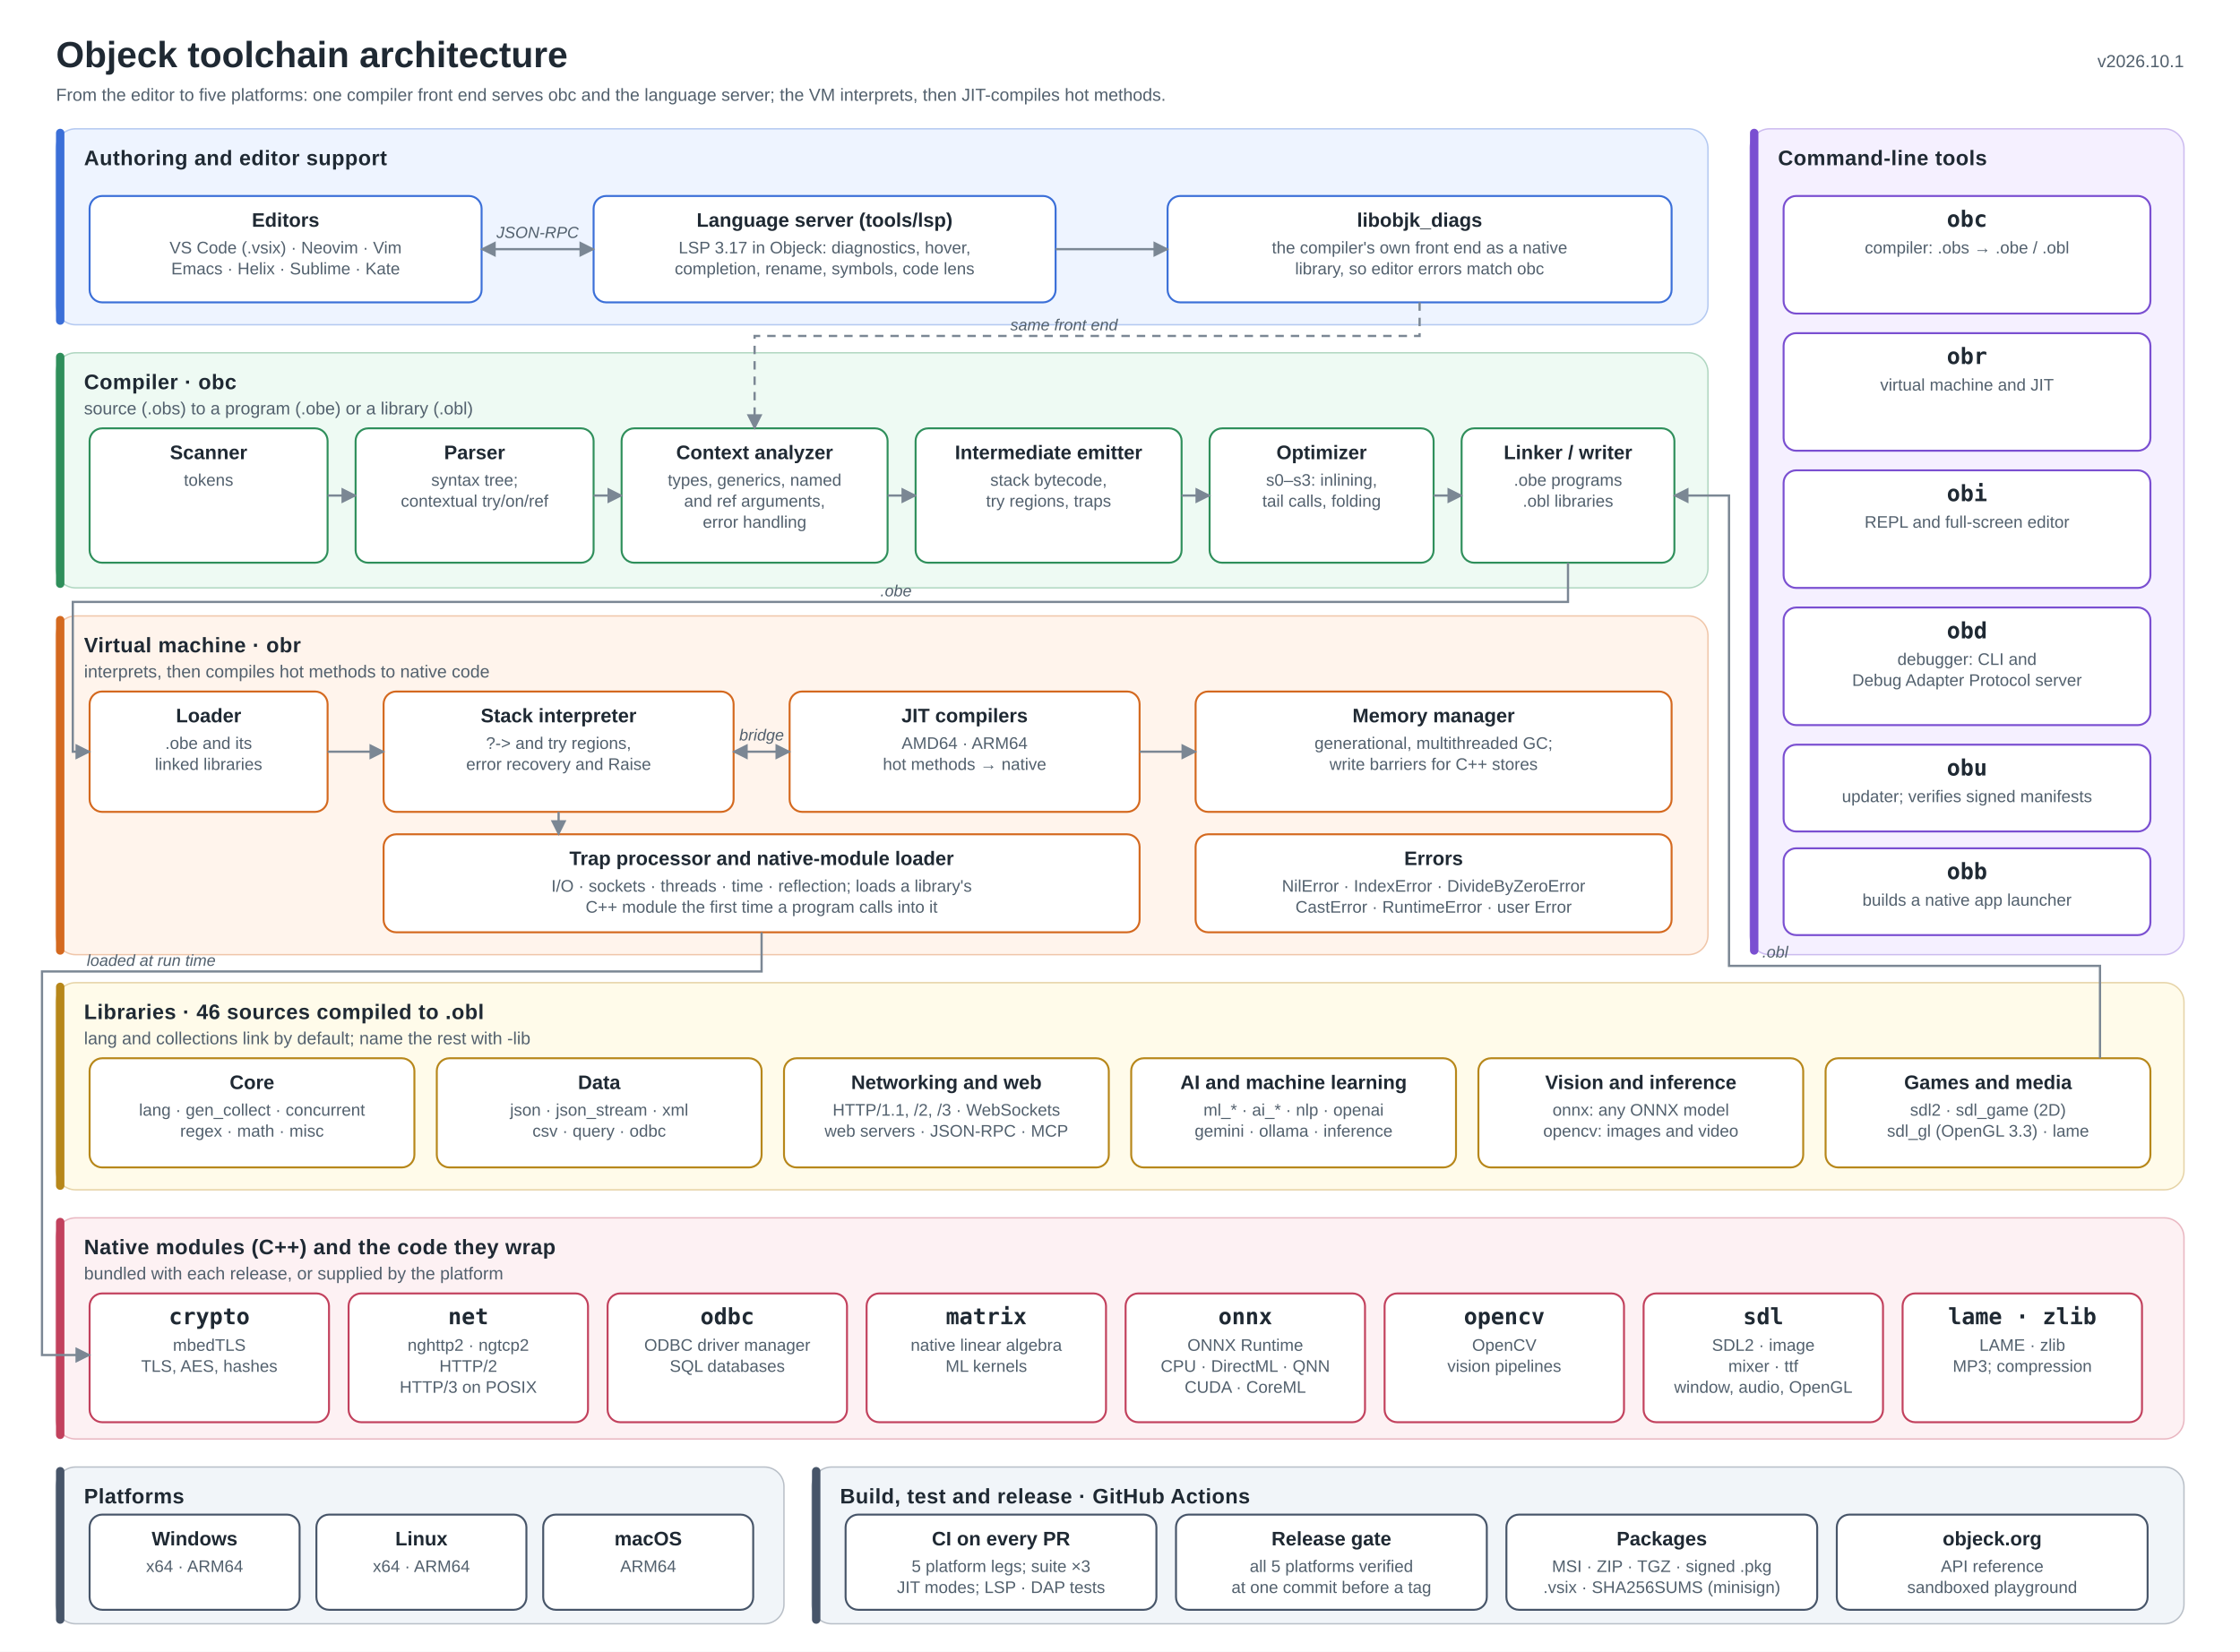
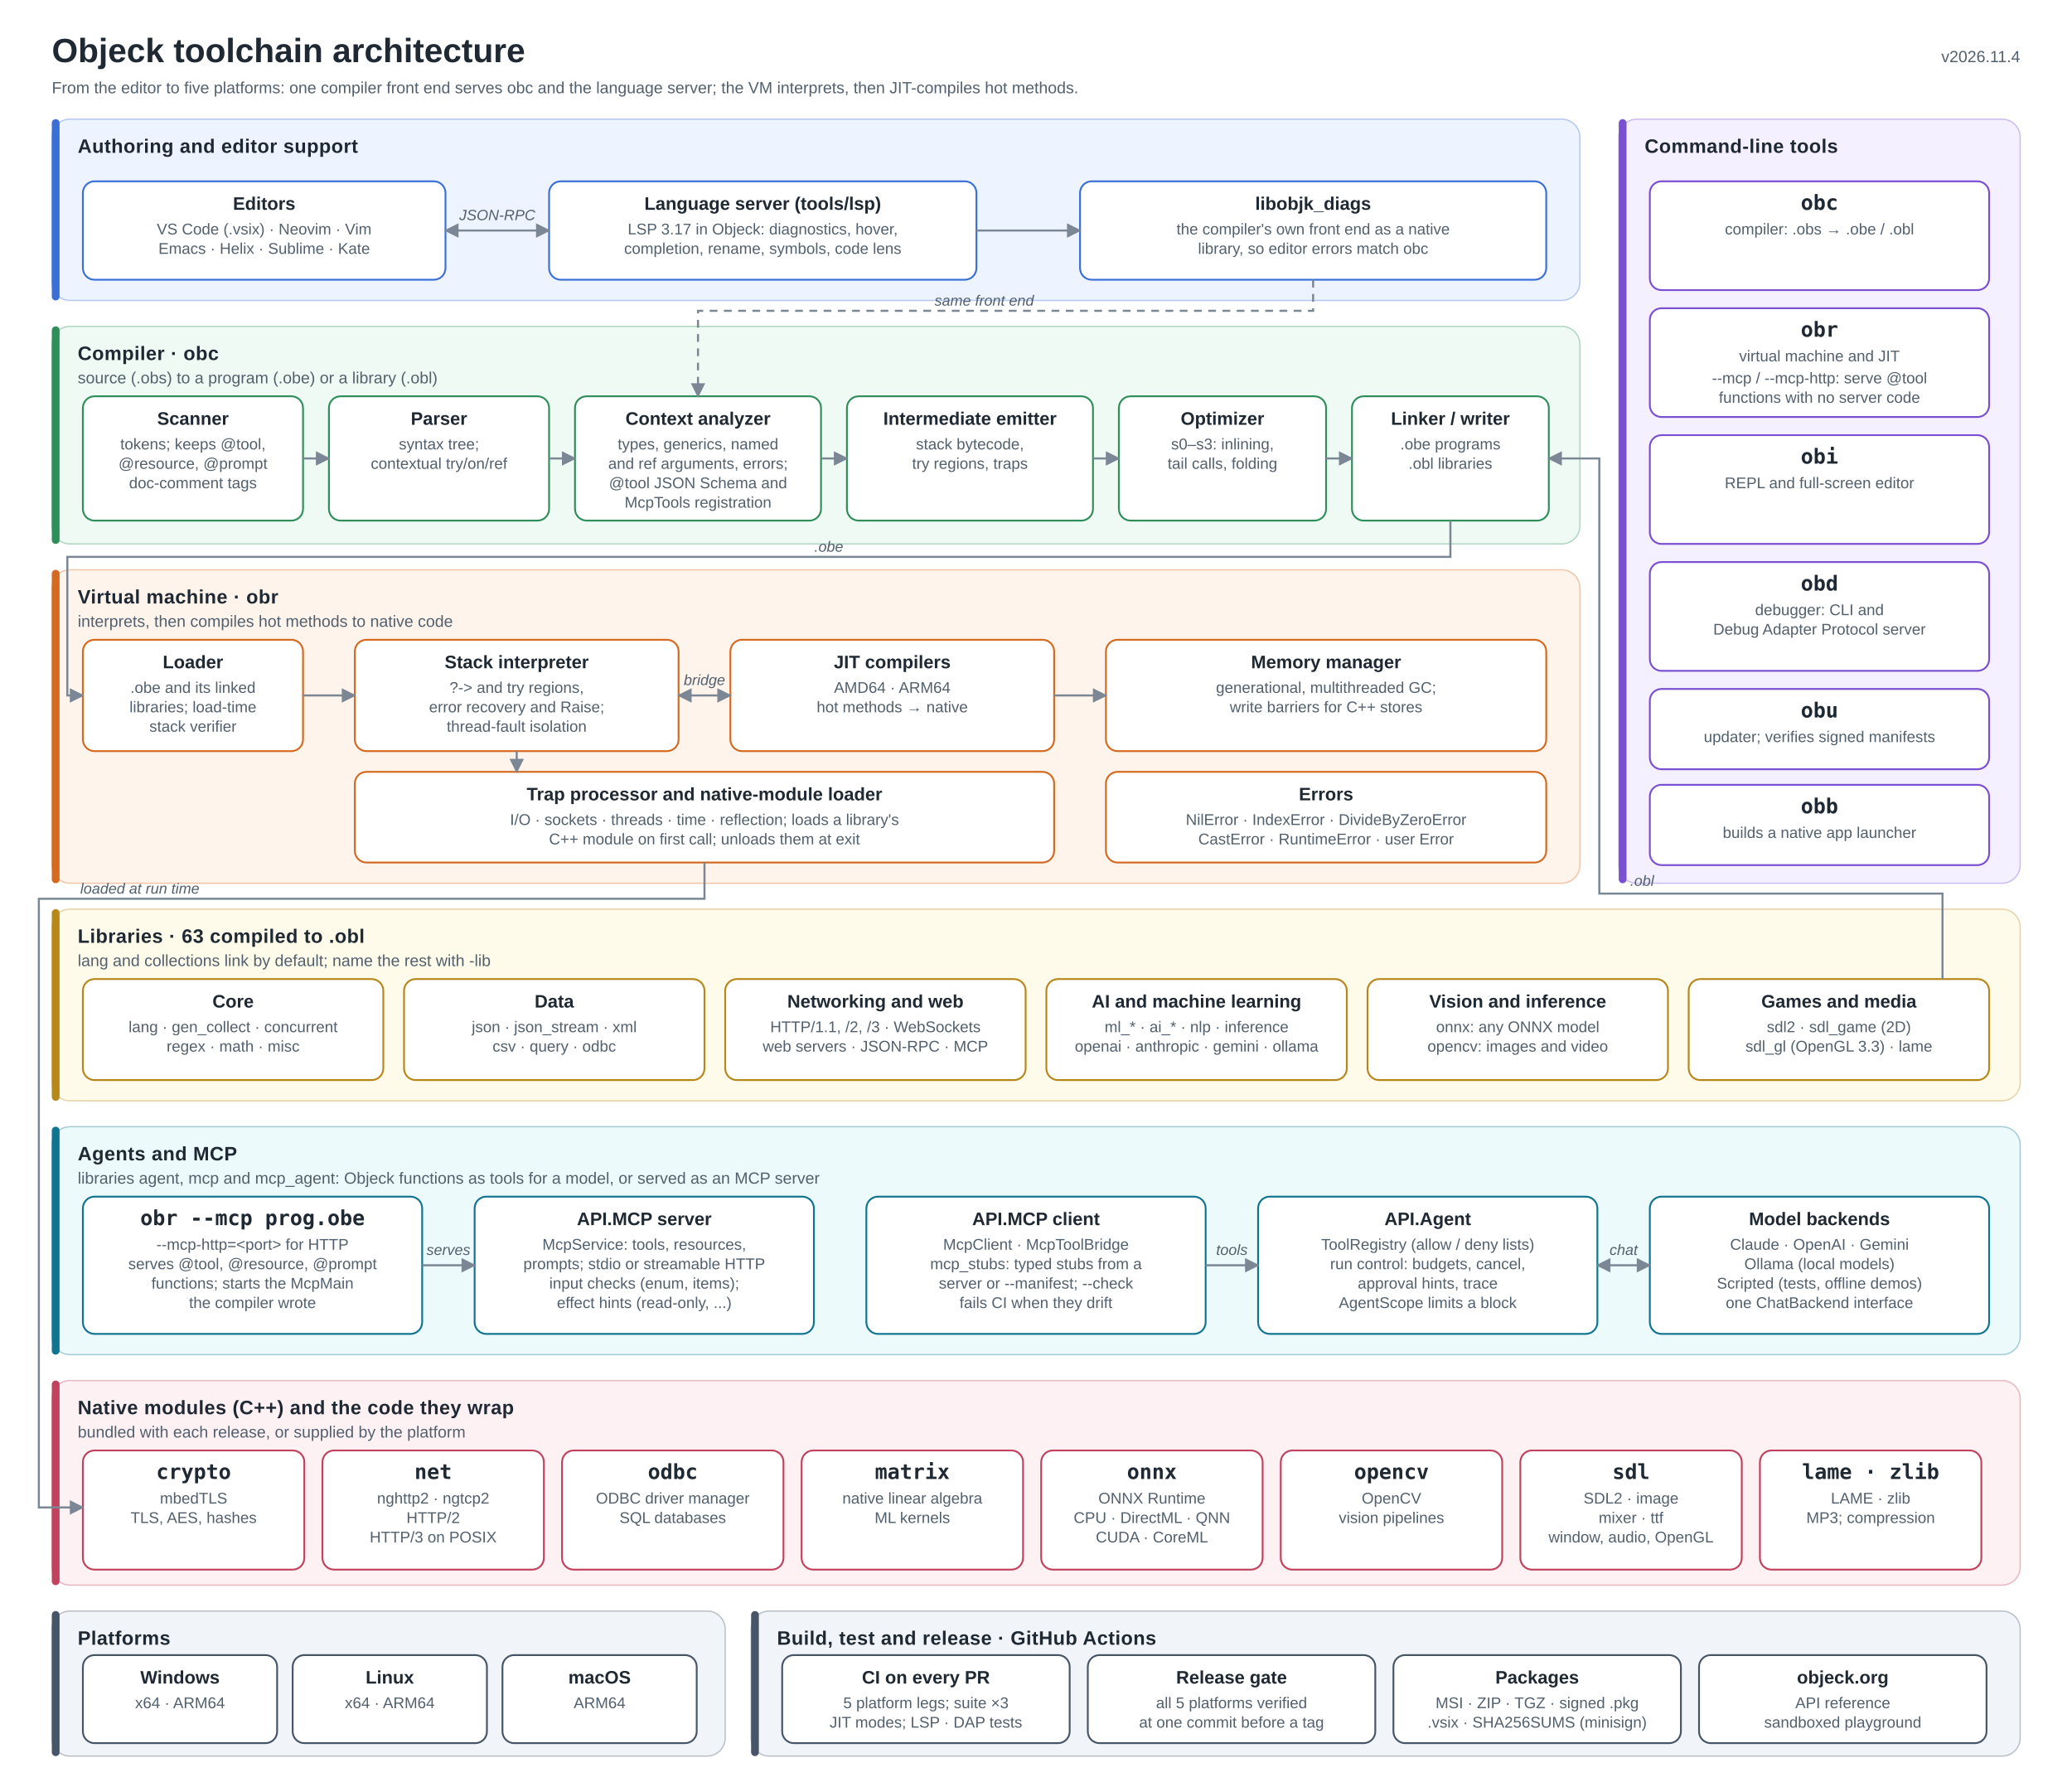
- <svg xmlns="http://www.w3.org/2000/svg" viewBox="0 0 1600 1180" width="1600" height="1180" role="img" aria-label="Objeck toolchain architecture">
+ <svg xmlns="http://www.w3.org/2000/svg" viewBox="0 0 1600 1376" width="1600" height="1376" role="img" aria-label="Objeck toolchain architecture">
  <defs>
    <marker id="a1" viewBox="0 0 10 10" refX="9" refY="5" markerWidth="7" markerHeight="7" orient="auto-start-reverse">
      <path d="M0,0 L10,5 L0,10 z" fill="#7b8794" />
    </marker>
    <marker id="a0" viewBox="0 0 10 10" refX="9" refY="5" markerWidth="7" markerHeight="7" orient="auto-start-reverse">
      <path d="M0,0 L10,5 L0,10 z" fill="#7b8794" />
    </marker>
    <style>
text { font-family: "Segoe UI", -apple-system, "Helvetica Neue", Arial, sans-serif; fill: #1f2933; }
.h1 { font-size: 26px; font-weight: 700; }
.band { font-size: 15px; font-weight: 700; letter-spacing: .02em; }
.sub { font-size: 12.5px; fill: #52606d; }
.title { font-size: 14px; font-weight: 650; }
.mono { font-family: Consolas, "SF Mono", Menlo, monospace; font-size: 16px; }
.body { font-size: 12px; fill: #52606d; }
.label { font-size: 11.5px; fill: #52606d; font-style: italic; }
</style>
  </defs>
-   <rect width="1600" height="1180" fill="#ffffff" />
+   <rect width="1600" height="1376" fill="#ffffff" />
  <text x="40" y="48" class="h1">Objeck toolchain architecture</text>
  <text x="40" y="72" class="sub">From the editor to five platforms: one compiler front end serves obc and the language server; the VM interprets, then JIT-compiles hot methods.</text>
-   <text x="1560" y="48" class="sub" text-anchor="end">v2026.10.1</text>
+   <text x="1560" y="48" class="sub" text-anchor="end">v2026.11.4</text>
  <rect x="40" y="92" width="1180" height="140" rx="14" fill="#eef4ff" stroke="#3b6fd8" stroke-opacity="0.35" />
  <rect x="40" y="92" width="6" height="140" rx="3" fill="#3b6fd8" />
  <text x="60" y="118" class="band" fill="#3b6fd8">Authoring and editor support</text>
  <rect x="64" y="140" width="280" height="76" rx="9" fill="#ffffff" stroke="#3b6fd8" stroke-width="1.4" />
  <text x="204.0" y="162" class="title" text-anchor="middle">Editors</text>
  <text x="204.0" y="181" class="body" text-anchor="middle">VS Code (.vsix) · Neovim · Vim</text>
  <text x="204.0" y="196" class="body" text-anchor="middle">Emacs · Helix · Sublime · Kate</text>
  <rect x="424" y="140" width="330" height="76" rx="9" fill="#ffffff" stroke="#3b6fd8" stroke-width="1.4" />
  <text x="589.0" y="162" class="title" text-anchor="middle">Language server  (tools/lsp)</text>
  <text x="589.0" y="181" class="body" text-anchor="middle">LSP 3.17 in Objeck: diagnostics, hover,</text>
  <text x="589.0" y="196" class="body" text-anchor="middle">completion, rename, symbols, code lens</text>
  <rect x="834" y="140" width="360" height="76" rx="9" fill="#ffffff" stroke="#3b6fd8" stroke-width="1.4" />
  <text x="1014.0" y="162" class="title" text-anchor="middle">libobjk_diags</text>
  <text x="1014.0" y="181" class="body" text-anchor="middle">the compiler's own front end as a native</text>
  <text x="1014.0" y="196" class="body" text-anchor="middle">library, so editor errors match obc</text>
  <line x1="344" y1="178" x2="424" y2="178" stroke="#7b8794" stroke-width="1.6" marker-start="url(#a0)" marker-end="url(#a1)" />
  <text x="384.0" y="170" class="label" text-anchor="middle">JSON-RPC</text>
  <line x1="754" y1="178" x2="834" y2="178" stroke="#7b8794" stroke-width="1.6" marker-end="url(#a1)" />
  <rect x="1250" y="92" width="310" height="590" rx="14" fill="#f5f0ff" stroke="#7a4fd1" stroke-opacity="0.35" />
  <rect x="1250" y="92" width="6" height="590" rx="3" fill="#7a4fd1" />
  <text x="1270" y="118" class="band" fill="#7a4fd1">Command-line tools</text>
  <rect x="1274" y="140" width="262" height="84" rx="9" fill="#ffffff" stroke="#7a4fd1" stroke-width="1.4" />
  <text x="1405.0" y="162" class="title mono" text-anchor="middle">obc</text>
  <text x="1405.0" y="181" class="body" text-anchor="middle">compiler: .obs → .obe / .obl</text>
  <rect x="1274" y="238" width="262" height="84" rx="9" fill="#ffffff" stroke="#7a4fd1" stroke-width="1.4" />
  <text x="1405.0" y="260" class="title mono" text-anchor="middle">obr</text>
  <text x="1405.0" y="279" class="body" text-anchor="middle">virtual machine and JIT</text>
+   <text x="1405.0" y="296" class="body" text-anchor="middle">--mcp / --mcp-http: serve @tool</text>
+   <text x="1405.0" y="311" class="body" text-anchor="middle">functions with no server code</text>
  <rect x="1274" y="336" width="262" height="84" rx="9" fill="#ffffff" stroke="#7a4fd1" stroke-width="1.4" />
  <text x="1405.0" y="358" class="title mono" text-anchor="middle">obi</text>
  <text x="1405.0" y="377" class="body" text-anchor="middle">REPL and full-screen editor</text>
  <rect x="1274" y="434" width="262" height="84" rx="9" fill="#ffffff" stroke="#7a4fd1" stroke-width="1.4" />
  <text x="1405.0" y="456" class="title mono" text-anchor="middle">obd</text>
  <text x="1405.0" y="475" class="body" text-anchor="middle">debugger: CLI and</text>
  <text x="1405.0" y="490" class="body" text-anchor="middle">Debug Adapter Protocol server</text>
  <rect x="1274" y="532" width="262" height="62" rx="9" fill="#ffffff" stroke="#7a4fd1" stroke-width="1.4" />
  <text x="1405.0" y="554" class="title mono" text-anchor="middle">obu</text>
  <text x="1405.0" y="573" class="body" text-anchor="middle">updater; verifies signed manifests</text>
  <rect x="1274" y="606" width="262" height="62" rx="9" fill="#ffffff" stroke="#7a4fd1" stroke-width="1.4" />
  <text x="1405.0" y="628" class="title mono" text-anchor="middle">obb</text>
  <text x="1405.0" y="647" class="body" text-anchor="middle">builds a native app launcher</text>
  <rect x="40" y="252" width="1180" height="168" rx="14" fill="#eefaf3" stroke="#2f8f5b" stroke-opacity="0.35" />
  <rect x="40" y="252" width="6" height="168" rx="3" fill="#2f8f5b" />
  <text x="60" y="278" class="band" fill="#2f8f5b">Compiler · obc</text>
  <text x="60" y="296" class="sub">source (.obs) to a program (.obe) or a library (.obl)</text>
  <rect x="64" y="306" width="170" height="96" rx="9" fill="#ffffff" stroke="#2f8f5b" stroke-width="1.4" />
  <text x="149.0" y="328" class="title" text-anchor="middle">Scanner</text>
-   <text x="149.0" y="347" class="body" text-anchor="middle">tokens</text>
+   <text x="149.0" y="347" class="body" text-anchor="middle">tokens; keeps @tool,</text>
+   <text x="149.0" y="362" class="body" text-anchor="middle">@resource, @prompt</text>
+   <text x="149.0" y="377" class="body" text-anchor="middle">doc-comment tags</text>
  <rect x="254" y="306" width="170" height="96" rx="9" fill="#ffffff" stroke="#2f8f5b" stroke-width="1.4" />
  <text x="339.0" y="328" class="title" text-anchor="middle">Parser</text>
  <text x="339.0" y="347" class="body" text-anchor="middle">syntax tree;</text>
  <text x="339.0" y="362" class="body" text-anchor="middle">contextual try/on/ref</text>
  <rect x="444" y="306" width="190" height="96" rx="9" fill="#ffffff" stroke="#2f8f5b" stroke-width="1.4" />
  <text x="539.0" y="328" class="title" text-anchor="middle">Context analyzer</text>
  <text x="539.0" y="347" class="body" text-anchor="middle">types, generics, named</text>
-   <text x="539.0" y="362" class="body" text-anchor="middle">and ref arguments,</text>
-   <text x="539.0" y="377" class="body" text-anchor="middle">error handling</text>
+   <text x="539.0" y="362" class="body" text-anchor="middle">and ref arguments, errors;</text>
+   <text x="539.0" y="377" class="body" text-anchor="middle">@tool JSON Schema and</text>
+   <text x="539.0" y="392" class="body" text-anchor="middle">McpTools registration</text>
  <rect x="654" y="306" width="190" height="96" rx="9" fill="#ffffff" stroke="#2f8f5b" stroke-width="1.4" />
  <text x="749.0" y="328" class="title" text-anchor="middle">Intermediate emitter</text>
  <text x="749.0" y="347" class="body" text-anchor="middle">stack bytecode,</text>
  <text x="749.0" y="362" class="body" text-anchor="middle">try regions, traps</text>
  <rect x="864" y="306" width="160" height="96" rx="9" fill="#ffffff" stroke="#2f8f5b" stroke-width="1.4" />
  <text x="944.0" y="328" class="title" text-anchor="middle">Optimizer</text>
  <text x="944.0" y="347" class="body" text-anchor="middle">s0–s3: inlining,</text>
  <text x="944.0" y="362" class="body" text-anchor="middle">tail calls, folding</text>
  <rect x="1044" y="306" width="152" height="96" rx="9" fill="#ffffff" stroke="#2f8f5b" stroke-width="1.4" />
  <text x="1120.0" y="328" class="title" text-anchor="middle">Linker / writer</text>
  <text x="1120.0" y="347" class="body" text-anchor="middle">.obe programs</text>
  <text x="1120.0" y="362" class="body" text-anchor="middle">.obl libraries</text>
  <line x1="234" y1="354" x2="254" y2="354" stroke="#7b8794" stroke-width="1.6" marker-end="url(#a1)" />
  <line x1="424" y1="354" x2="444" y2="354" stroke="#7b8794" stroke-width="1.6" marker-end="url(#a1)" />
  <line x1="634" y1="354" x2="654" y2="354" stroke="#7b8794" stroke-width="1.6" marker-end="url(#a1)" />
  <line x1="844" y1="354" x2="864" y2="354" stroke="#7b8794" stroke-width="1.6" marker-end="url(#a1)" />
  <line x1="1024" y1="354" x2="1044" y2="354" stroke="#7b8794" stroke-width="1.6" marker-end="url(#a1)" />
  <path d="M 1014 216 L 1014 240 L 539 240 L 539 306" fill="none" stroke="#7b8794" stroke-width="1.6" stroke-dasharray="6 5" marker-end="url(#a1)" />
  <text x="760" y="236" class="label" text-anchor="middle">same front end</text>
  <rect x="40" y="440" width="1180" height="242" rx="14" fill="#fff4ec" stroke="#d4691f" stroke-opacity="0.35" />
  <rect x="40" y="440" width="6" height="242" rx="3" fill="#d4691f" />
  <text x="60" y="466" class="band" fill="#d4691f">Virtual machine · obr</text>
  <text x="60" y="484" class="sub">interprets, then compiles hot methods to native code</text>
  <rect x="64" y="494" width="170" height="86" rx="9" fill="#ffffff" stroke="#d4691f" stroke-width="1.4" />
  <text x="149.0" y="516" class="title" text-anchor="middle">Loader</text>
-   <text x="149.0" y="535" class="body" text-anchor="middle">.obe and its</text>
-   <text x="149.0" y="550" class="body" text-anchor="middle">linked libraries</text>
+   <text x="149.0" y="535" class="body" text-anchor="middle">.obe and its linked</text>
+   <text x="149.0" y="550" class="body" text-anchor="middle">libraries; load-time</text>
+   <text x="149.0" y="565" class="body" text-anchor="middle">stack verifier</text>
  <rect x="274" y="494" width="250" height="86" rx="9" fill="#ffffff" stroke="#d4691f" stroke-width="1.4" />
  <text x="399.0" y="516" class="title" text-anchor="middle">Stack interpreter</text>
  <text x="399.0" y="535" class="body" text-anchor="middle">?-&gt; and try regions,</text>
-   <text x="399.0" y="550" class="body" text-anchor="middle">error recovery and Raise</text>
+   <text x="399.0" y="550" class="body" text-anchor="middle">error recovery and Raise;</text>
+   <text x="399.0" y="565" class="body" text-anchor="middle">thread-fault isolation</text>
  <rect x="564" y="494" width="250" height="86" rx="9" fill="#ffffff" stroke="#d4691f" stroke-width="1.4" />
  <text x="689.0" y="516" class="title" text-anchor="middle">JIT compilers</text>
  <text x="689.0" y="535" class="body" text-anchor="middle">AMD64 · ARM64</text>
  <text x="689.0" y="550" class="body" text-anchor="middle">hot methods → native</text>
  <rect x="854" y="494" width="340" height="86" rx="9" fill="#ffffff" stroke="#d4691f" stroke-width="1.4" />
  <text x="1024.0" y="516" class="title" text-anchor="middle">Memory manager</text>
  <text x="1024.0" y="535" class="body" text-anchor="middle">generational, multithreaded GC;</text>
  <text x="1024.0" y="550" class="body" text-anchor="middle">write barriers for C++ stores</text>
  <rect x="274" y="596" width="540" height="70" rx="9" fill="#ffffff" stroke="#d4691f" stroke-width="1.4" />
  <text x="544.0" y="618" class="title" text-anchor="middle">Trap processor and native-module loader</text>
  <text x="544.0" y="637" class="body" text-anchor="middle">I/O · sockets · threads · time · reflection; loads a library's</text>
-   <text x="544.0" y="652" class="body" text-anchor="middle">C++ module the first time a program calls into it</text>
+   <text x="544.0" y="652" class="body" text-anchor="middle">C++ module on first call; unloads them at exit</text>
  <rect x="854" y="596" width="340" height="70" rx="9" fill="#ffffff" stroke="#d4691f" stroke-width="1.4" />
  <text x="1024.0" y="618" class="title" text-anchor="middle">Errors</text>
  <text x="1024.0" y="637" class="body" text-anchor="middle">NilError · IndexError · DivideByZeroError</text>
  <text x="1024.0" y="652" class="body" text-anchor="middle">CastError · RuntimeError · user Error</text>
  <line x1="234" y1="537" x2="274" y2="537" stroke="#7b8794" stroke-width="1.6" marker-end="url(#a1)" />
  <line x1="524" y1="537" x2="564" y2="537" stroke="#7b8794" stroke-width="1.6" marker-start="url(#a0)" marker-end="url(#a1)" />
  <text x="544.0" y="529" class="label" text-anchor="middle">bridge</text>
  <line x1="814" y1="537" x2="854" y2="537" stroke="#7b8794" stroke-width="1.6" marker-end="url(#a1)" />
  <line x1="399" y1="580" x2="399" y2="596" stroke="#7b8794" stroke-width="1.6" marker-end="url(#a1)" />
  <path d="M 1120 402 L 1120 430 L 52 430 L 52 537 L 64 537" fill="none" stroke="#7b8794" stroke-width="1.6" marker-end="url(#a1)" />
  <text x="640" y="426" class="label" text-anchor="middle">.obe</text>
  <rect x="40" y="702" width="1520" height="148" rx="14" fill="#fffbea" stroke="#b7871a" stroke-opacity="0.35" />
  <rect x="40" y="702" width="6" height="148" rx="3" fill="#b7871a" />
-   <text x="60" y="728" class="band" fill="#b7871a">Libraries · 46 sources compiled to .obl</text>
+   <text x="60" y="728" class="band" fill="#b7871a">Libraries · 63 compiled to .obl</text>
  <text x="60" y="746" class="sub">lang and collections link by default; name the rest with -lib</text>
  <rect x="64" y="756" width="232" height="78" rx="9" fill="#ffffff" stroke="#b7871a" stroke-width="1.4" />
  <text x="180.0" y="778" class="title" text-anchor="middle">Core</text>
  <text x="180.0" y="797" class="body" text-anchor="middle">lang · gen_collect · concurrent</text>
  <text x="180.0" y="812" class="body" text-anchor="middle">regex · math · misc</text>
  <rect x="312" y="756" width="232" height="78" rx="9" fill="#ffffff" stroke="#b7871a" stroke-width="1.4" />
  <text x="428.0" y="778" class="title" text-anchor="middle">Data</text>
  <text x="428.0" y="797" class="body" text-anchor="middle">json · json_stream · xml</text>
  <text x="428.0" y="812" class="body" text-anchor="middle">csv · query · odbc</text>
  <rect x="560" y="756" width="232" height="78" rx="9" fill="#ffffff" stroke="#b7871a" stroke-width="1.4" />
  <text x="676.0" y="778" class="title" text-anchor="middle">Networking and web</text>
  <text x="676.0" y="797" class="body" text-anchor="middle">HTTP/1.1, /2, /3 · WebSockets</text>
  <text x="676.0" y="812" class="body" text-anchor="middle">web servers · JSON-RPC · MCP</text>
  <rect x="808" y="756" width="232" height="78" rx="9" fill="#ffffff" stroke="#b7871a" stroke-width="1.4" />
  <text x="924.0" y="778" class="title" text-anchor="middle">AI and machine learning</text>
-   <text x="924.0" y="797" class="body" text-anchor="middle">ml_* · ai_* · nlp · openai</text>
-   <text x="924.0" y="812" class="body" text-anchor="middle">gemini · ollama · inference</text>
+   <text x="924.0" y="797" class="body" text-anchor="middle">ml_* · ai_* · nlp · inference</text>
+   <text x="924.0" y="812" class="body" text-anchor="middle">openai · anthropic · gemini · ollama</text>
  <rect x="1056" y="756" width="232" height="78" rx="9" fill="#ffffff" stroke="#b7871a" stroke-width="1.4" />
  <text x="1172.0" y="778" class="title" text-anchor="middle">Vision and inference</text>
  <text x="1172.0" y="797" class="body" text-anchor="middle">onnx: any ONNX model</text>
  <text x="1172.0" y="812" class="body" text-anchor="middle">opencv: images and video</text>
  <rect x="1304" y="756" width="232" height="78" rx="9" fill="#ffffff" stroke="#b7871a" stroke-width="1.4" />
  <text x="1420.0" y="778" class="title" text-anchor="middle">Games and media</text>
  <text x="1420.0" y="797" class="body" text-anchor="middle">sdl2 · sdl_game (2D)</text>
  <text x="1420.0" y="812" class="body" text-anchor="middle">sdl_gl (OpenGL 3.3) · lame</text>
  <path d="M 1500 756 L 1500 690 L 1235 690 L 1235 354 L 1196 354" fill="none" stroke="#7b8794" stroke-width="1.6" marker-end="url(#a1)" />
  <text x="1268" y="684" class="label" text-anchor="middle">.obl</text>
-   <rect x="40" y="870" width="1520" height="158" rx="14" fill="#fdf1f3" stroke="#c2415d" stroke-opacity="0.35" />
-   <rect x="40" y="870" width="6" height="158" rx="3" fill="#c2415d" />
-   <text x="60" y="896" class="band" fill="#c2415d">Native modules (C++) and the code they wrap</text>
-   <text x="60" y="914" class="sub">bundled with each release, or supplied by the platform</text>
-   <rect x="64" y="924" width="171" height="92" rx="9" fill="#ffffff" stroke="#c2415d" stroke-width="1.4" />
-   <text x="149.5" y="946" class="title mono" text-anchor="middle">crypto</text>
-   <text x="149.5" y="965" class="body" text-anchor="middle">mbedTLS</text>
-   <text x="149.5" y="980" class="body" text-anchor="middle">TLS, AES, hashes</text>
-   <rect x="249" y="924" width="171" height="92" rx="9" fill="#ffffff" stroke="#c2415d" stroke-width="1.4" />
-   <text x="334.5" y="946" class="title mono" text-anchor="middle">net</text>
-   <text x="334.5" y="965" class="body" text-anchor="middle">nghttp2 · ngtcp2</text>
-   <text x="334.5" y="980" class="body" text-anchor="middle">HTTP/2</text>
-   <text x="334.5" y="995" class="body" text-anchor="middle">HTTP/3 on POSIX</text>
-   <rect x="434" y="924" width="171" height="92" rx="9" fill="#ffffff" stroke="#c2415d" stroke-width="1.4" />
-   <text x="519.5" y="946" class="title mono" text-anchor="middle">odbc</text>
-   <text x="519.5" y="965" class="body" text-anchor="middle">ODBC driver manager</text>
-   <text x="519.5" y="980" class="body" text-anchor="middle">SQL databases</text>
-   <rect x="619" y="924" width="171" height="92" rx="9" fill="#ffffff" stroke="#c2415d" stroke-width="1.4" />
-   <text x="704.5" y="946" class="title mono" text-anchor="middle">matrix</text>
-   <text x="704.5" y="965" class="body" text-anchor="middle">native linear algebra</text>
-   <text x="704.5" y="980" class="body" text-anchor="middle">ML kernels</text>
-   <rect x="804" y="924" width="171" height="92" rx="9" fill="#ffffff" stroke="#c2415d" stroke-width="1.4" />
-   <text x="889.5" y="946" class="title mono" text-anchor="middle">onnx</text>
-   <text x="889.5" y="965" class="body" text-anchor="middle">ONNX Runtime</text>
-   <text x="889.5" y="980" class="body" text-anchor="middle">CPU · DirectML · QNN</text>
-   <text x="889.5" y="995" class="body" text-anchor="middle">CUDA · CoreML</text>
-   <rect x="989" y="924" width="171" height="92" rx="9" fill="#ffffff" stroke="#c2415d" stroke-width="1.4" />
-   <text x="1074.5" y="946" class="title mono" text-anchor="middle">opencv</text>
-   <text x="1074.5" y="965" class="body" text-anchor="middle">OpenCV</text>
-   <text x="1074.5" y="980" class="body" text-anchor="middle">vision pipelines</text>
-   <rect x="1174" y="924" width="171" height="92" rx="9" fill="#ffffff" stroke="#c2415d" stroke-width="1.4" />
-   <text x="1259.5" y="946" class="title mono" text-anchor="middle">sdl</text>
-   <text x="1259.5" y="965" class="body" text-anchor="middle">SDL2 · image</text>
-   <text x="1259.5" y="980" class="body" text-anchor="middle">mixer · ttf</text>
-   <text x="1259.5" y="995" class="body" text-anchor="middle">window, audio, OpenGL</text>
-   <rect x="1359" y="924" width="171" height="92" rx="9" fill="#ffffff" stroke="#c2415d" stroke-width="1.4" />
-   <text x="1444.5" y="946" class="title mono" text-anchor="middle">lame · zlib</text>
-   <text x="1444.5" y="965" class="body" text-anchor="middle">LAME · zlib</text>
-   <text x="1444.5" y="980" class="body" text-anchor="middle">MP3; compression</text>
-   <path d="M 544 666 L 544 694 L 30 694 L 30 968 L 64 968" fill="none" stroke="#7b8794" stroke-width="1.6" marker-end="url(#a1)" />
+   <rect x="40" y="870" width="1520" height="176" rx="14" fill="#ecfafc" stroke="#0e7490" stroke-opacity="0.35" />
+   <rect x="40" y="870" width="6" height="176" rx="3" fill="#0e7490" />
+   <text x="60" y="896" class="band" fill="#0e7490">Agents and MCP</text>
+   <text x="60" y="914" class="sub">libraries agent, mcp and mcp_agent: Objeck functions as tools for a model, or served as an MCP server</text>
+   <rect x="64" y="924" width="262" height="106" rx="9" fill="#ffffff" stroke="#0e7490" stroke-width="1.4" />
+   <text x="195" y="946" class="title mono" text-anchor="middle">obr --mcp prog.obe</text>
+   <text x="195" y="965" class="body" text-anchor="middle">--mcp-http=&lt;port&gt; for HTTP</text>
+   <text x="195" y="980" class="body" text-anchor="middle">serves @tool, @resource, @prompt</text>
+   <text x="195" y="995" class="body" text-anchor="middle">functions; starts the McpMain</text>
+   <text x="195" y="1010" class="body" text-anchor="middle">the compiler wrote</text>
+   <rect x="366.5" y="924" width="262" height="106" rx="9" fill="#ffffff" stroke="#0e7490" stroke-width="1.4" />
+   <text x="497.5" y="946" class="title" text-anchor="middle">API.MCP server</text>
+   <text x="497.5" y="965" class="body" text-anchor="middle">McpService: tools, resources,</text>
+   <text x="497.5" y="980" class="body" text-anchor="middle">prompts; stdio or streamable HTTP</text>
+   <text x="497.5" y="995" class="body" text-anchor="middle">input checks (enum, items);</text>
+   <text x="497.5" y="1010" class="body" text-anchor="middle">effect hints (read-only, ...)</text>
+   <rect x="669" y="924" width="262" height="106" rx="9" fill="#ffffff" stroke="#0e7490" stroke-width="1.4" />
+   <text x="800" y="946" class="title" text-anchor="middle">API.MCP client</text>
+   <text x="800" y="965" class="body" text-anchor="middle">McpClient · McpToolBridge</text>
+   <text x="800" y="980" class="body" text-anchor="middle">mcp_stubs: typed stubs from a</text>
+   <text x="800" y="995" class="body" text-anchor="middle">server or --manifest; --check</text>
+   <text x="800" y="1010" class="body" text-anchor="middle">fails CI when they drift</text>
+   <rect x="971.5" y="924" width="262" height="106" rx="9" fill="#ffffff" stroke="#0e7490" stroke-width="1.4" />
+   <text x="1102.5" y="946" class="title" text-anchor="middle">API.Agent</text>
+   <text x="1102.5" y="965" class="body" text-anchor="middle">ToolRegistry (allow / deny lists)</text>
+   <text x="1102.5" y="980" class="body" text-anchor="middle">run control: budgets, cancel,</text>
+   <text x="1102.5" y="995" class="body" text-anchor="middle">approval hints, trace</text>
+   <text x="1102.5" y="1010" class="body" text-anchor="middle">AgentScope limits a block</text>
+   <rect x="1274" y="924" width="262" height="106" rx="9" fill="#ffffff" stroke="#0e7490" stroke-width="1.4" />
+   <text x="1405" y="946" class="title" text-anchor="middle">Model backends</text>
+   <text x="1405" y="965" class="body" text-anchor="middle">Claude · OpenAI · Gemini</text>
+   <text x="1405" y="980" class="body" text-anchor="middle">Ollama (local models)</text>
+   <text x="1405" y="995" class="body" text-anchor="middle">Scripted (tests, offline demos)</text>
+   <text x="1405" y="1010" class="body" text-anchor="middle">one ChatBackend interface</text>
+   <line x1="326" y1="977" x2="366.5" y2="977" stroke="#7b8794" stroke-width="1.6" marker-end="url(#a1)" />
+   <text x="346.25" y="969" class="label" text-anchor="middle">serves</text>
+   <line x1="931" y1="977" x2="971.5" y2="977" stroke="#7b8794" stroke-width="1.6" marker-end="url(#a1)" />
+   <text x="951.25" y="969" class="label" text-anchor="middle">tools</text>
+   <line x1="1233.5" y1="977" x2="1274" y2="977" stroke="#7b8794" stroke-width="1.6" marker-start="url(#a0)" marker-end="url(#a1)" />
+   <text x="1253.75" y="969" class="label" text-anchor="middle">chat</text>
+   <rect x="40" y="1066" width="1520" height="158" rx="14" fill="#fdf1f3" stroke="#c2415d" stroke-opacity="0.35" />
+   <rect x="40" y="1066" width="6" height="158" rx="3" fill="#c2415d" />
+   <text x="60" y="1092" class="band" fill="#c2415d">Native modules (C++) and the code they wrap</text>
+   <text x="60" y="1110" class="sub">bundled with each release, or supplied by the platform</text>
+   <rect x="64" y="1120" width="171" height="92" rx="9" fill="#ffffff" stroke="#c2415d" stroke-width="1.4" />
+   <text x="149.5" y="1142" class="title mono" text-anchor="middle">crypto</text>
+   <text x="149.5" y="1161" class="body" text-anchor="middle">mbedTLS</text>
+   <text x="149.5" y="1176" class="body" text-anchor="middle">TLS, AES, hashes</text>
+   <rect x="249" y="1120" width="171" height="92" rx="9" fill="#ffffff" stroke="#c2415d" stroke-width="1.4" />
+   <text x="334.5" y="1142" class="title mono" text-anchor="middle">net</text>
+   <text x="334.5" y="1161" class="body" text-anchor="middle">nghttp2 · ngtcp2</text>
+   <text x="334.5" y="1176" class="body" text-anchor="middle">HTTP/2</text>
+   <text x="334.5" y="1191" class="body" text-anchor="middle">HTTP/3 on POSIX</text>
+   <rect x="434" y="1120" width="171" height="92" rx="9" fill="#ffffff" stroke="#c2415d" stroke-width="1.4" />
+   <text x="519.5" y="1142" class="title mono" text-anchor="middle">odbc</text>
+   <text x="519.5" y="1161" class="body" text-anchor="middle">ODBC driver manager</text>
+   <text x="519.5" y="1176" class="body" text-anchor="middle">SQL databases</text>
+   <rect x="619" y="1120" width="171" height="92" rx="9" fill="#ffffff" stroke="#c2415d" stroke-width="1.4" />
+   <text x="704.5" y="1142" class="title mono" text-anchor="middle">matrix</text>
+   <text x="704.5" y="1161" class="body" text-anchor="middle">native linear algebra</text>
+   <text x="704.5" y="1176" class="body" text-anchor="middle">ML kernels</text>
+   <rect x="804" y="1120" width="171" height="92" rx="9" fill="#ffffff" stroke="#c2415d" stroke-width="1.4" />
+   <text x="889.5" y="1142" class="title mono" text-anchor="middle">onnx</text>
+   <text x="889.5" y="1161" class="body" text-anchor="middle">ONNX Runtime</text>
+   <text x="889.5" y="1176" class="body" text-anchor="middle">CPU · DirectML · QNN</text>
+   <text x="889.5" y="1191" class="body" text-anchor="middle">CUDA · CoreML</text>
+   <rect x="989" y="1120" width="171" height="92" rx="9" fill="#ffffff" stroke="#c2415d" stroke-width="1.4" />
+   <text x="1074.5" y="1142" class="title mono" text-anchor="middle">opencv</text>
+   <text x="1074.5" y="1161" class="body" text-anchor="middle">OpenCV</text>
+   <text x="1074.5" y="1176" class="body" text-anchor="middle">vision pipelines</text>
+   <rect x="1174" y="1120" width="171" height="92" rx="9" fill="#ffffff" stroke="#c2415d" stroke-width="1.4" />
+   <text x="1259.5" y="1142" class="title mono" text-anchor="middle">sdl</text>
+   <text x="1259.5" y="1161" class="body" text-anchor="middle">SDL2 · image</text>
+   <text x="1259.5" y="1176" class="body" text-anchor="middle">mixer · ttf</text>
+   <text x="1259.5" y="1191" class="body" text-anchor="middle">window, audio, OpenGL</text>
+   <rect x="1359" y="1120" width="171" height="92" rx="9" fill="#ffffff" stroke="#c2415d" stroke-width="1.4" />
+   <text x="1444.5" y="1142" class="title mono" text-anchor="middle">lame · zlib</text>
+   <text x="1444.5" y="1161" class="body" text-anchor="middle">LAME · zlib</text>
+   <text x="1444.5" y="1176" class="body" text-anchor="middle">MP3; compression</text>
+   <path d="M 544 666 L 544 694 L 30 694 L 30 1164 L 64 1164" fill="none" stroke="#7b8794" stroke-width="1.6" marker-end="url(#a1)" />
  <text x="108" y="690" class="label" text-anchor="middle">loaded at run time</text>
-   <rect x="40" y="1048" width="520" height="112" rx="14" fill="#f1f5f9" stroke="#475569" stroke-opacity="0.35" />
-   <rect x="40" y="1048" width="6" height="112" rx="3" fill="#475569" />
-   <text x="60" y="1074" class="band" fill="#475569">Platforms</text>
-   <rect x="64" y="1082" width="150" height="68" rx="9" fill="#ffffff" stroke="#475569" stroke-width="1.4" />
-   <text x="139.0" y="1104" class="title" text-anchor="middle">Windows</text>
-   <text x="139.0" y="1123" class="body" text-anchor="middle">x64 · ARM64</text>
-   <rect x="226" y="1082" width="150" height="68" rx="9" fill="#ffffff" stroke="#475569" stroke-width="1.4" />
-   <text x="301.0" y="1104" class="title" text-anchor="middle">Linux</text>
-   <text x="301.0" y="1123" class="body" text-anchor="middle">x64 · ARM64</text>
-   <rect x="388" y="1082" width="150" height="68" rx="9" fill="#ffffff" stroke="#475569" stroke-width="1.4" />
-   <text x="463.0" y="1104" class="title" text-anchor="middle">macOS</text>
-   <text x="463.0" y="1123" class="body" text-anchor="middle">ARM64</text>
-   <rect x="580" y="1048" width="980" height="112" rx="14" fill="#f1f5f9" stroke="#475569" stroke-opacity="0.35" />
-   <rect x="580" y="1048" width="6" height="112" rx="3" fill="#475569" />
-   <text x="600" y="1074" class="band" fill="#475569">Build, test and release · GitHub Actions</text>
-   <rect x="604" y="1082" width="222" height="68" rx="9" fill="#ffffff" stroke="#475569" stroke-width="1.4" />
-   <text x="715.0" y="1104" class="title" text-anchor="middle">CI on every PR</text>
-   <text x="715.0" y="1123" class="body" text-anchor="middle">5 platform legs; suite ×3</text>
-   <text x="715.0" y="1138" class="body" text-anchor="middle">JIT modes; LSP · DAP tests</text>
-   <rect x="840" y="1082" width="222" height="68" rx="9" fill="#ffffff" stroke="#475569" stroke-width="1.4" />
-   <text x="951.0" y="1104" class="title" text-anchor="middle">Release gate</text>
-   <text x="951.0" y="1123" class="body" text-anchor="middle">all 5 platforms verified</text>
-   <text x="951.0" y="1138" class="body" text-anchor="middle">at one commit before a tag</text>
-   <rect x="1076" y="1082" width="222" height="68" rx="9" fill="#ffffff" stroke="#475569" stroke-width="1.4" />
-   <text x="1187.0" y="1104" class="title" text-anchor="middle">Packages</text>
-   <text x="1187.0" y="1123" class="body" text-anchor="middle">MSI · ZIP · TGZ · signed .pkg</text>
-   <text x="1187.0" y="1138" class="body" text-anchor="middle">.vsix · SHA256SUMS (minisign)</text>
-   <rect x="1312" y="1082" width="222" height="68" rx="9" fill="#ffffff" stroke="#475569" stroke-width="1.4" />
-   <text x="1423.0" y="1104" class="title" text-anchor="middle">objeck.org</text>
-   <text x="1423.0" y="1123" class="body" text-anchor="middle">API reference</text>
-   <text x="1423.0" y="1138" class="body" text-anchor="middle">sandboxed playground</text>
+   <rect x="40" y="1244" width="520" height="112" rx="14" fill="#f1f5f9" stroke="#475569" stroke-opacity="0.35" />
+   <rect x="40" y="1244" width="6" height="112" rx="3" fill="#475569" />
+   <text x="60" y="1270" class="band" fill="#475569">Platforms</text>
+   <rect x="64" y="1278" width="150" height="68" rx="9" fill="#ffffff" stroke="#475569" stroke-width="1.4" />
+   <text x="139.0" y="1300" class="title" text-anchor="middle">Windows</text>
+   <text x="139.0" y="1319" class="body" text-anchor="middle">x64 · ARM64</text>
+   <rect x="226" y="1278" width="150" height="68" rx="9" fill="#ffffff" stroke="#475569" stroke-width="1.4" />
+   <text x="301.0" y="1300" class="title" text-anchor="middle">Linux</text>
+   <text x="301.0" y="1319" class="body" text-anchor="middle">x64 · ARM64</text>
+   <rect x="388" y="1278" width="150" height="68" rx="9" fill="#ffffff" stroke="#475569" stroke-width="1.4" />
+   <text x="463.0" y="1300" class="title" text-anchor="middle">macOS</text>
+   <text x="463.0" y="1319" class="body" text-anchor="middle">ARM64</text>
+   <rect x="580" y="1244" width="980" height="112" rx="14" fill="#f1f5f9" stroke="#475569" stroke-opacity="0.35" />
+   <rect x="580" y="1244" width="6" height="112" rx="3" fill="#475569" />
+   <text x="600" y="1270" class="band" fill="#475569">Build, test and release · GitHub Actions</text>
+   <rect x="604" y="1278" width="222" height="68" rx="9" fill="#ffffff" stroke="#475569" stroke-width="1.4" />
+   <text x="715.0" y="1300" class="title" text-anchor="middle">CI on every PR</text>
+   <text x="715.0" y="1319" class="body" text-anchor="middle">5 platform legs; suite ×3</text>
+   <text x="715.0" y="1334" class="body" text-anchor="middle">JIT modes; LSP · DAP tests</text>
+   <rect x="840" y="1278" width="222" height="68" rx="9" fill="#ffffff" stroke="#475569" stroke-width="1.4" />
+   <text x="951.0" y="1300" class="title" text-anchor="middle">Release gate</text>
+   <text x="951.0" y="1319" class="body" text-anchor="middle">all 5 platforms verified</text>
+   <text x="951.0" y="1334" class="body" text-anchor="middle">at one commit before a tag</text>
+   <rect x="1076" y="1278" width="222" height="68" rx="9" fill="#ffffff" stroke="#475569" stroke-width="1.4" />
+   <text x="1187.0" y="1300" class="title" text-anchor="middle">Packages</text>
+   <text x="1187.0" y="1319" class="body" text-anchor="middle">MSI · ZIP · TGZ · signed .pkg</text>
+   <text x="1187.0" y="1334" class="body" text-anchor="middle">.vsix · SHA256SUMS (minisign)</text>
+   <rect x="1312" y="1278" width="222" height="68" rx="9" fill="#ffffff" stroke="#475569" stroke-width="1.4" />
+   <text x="1423.0" y="1300" class="title" text-anchor="middle">objeck.org</text>
+   <text x="1423.0" y="1319" class="body" text-anchor="middle">API reference</text>
+   <text x="1423.0" y="1334" class="body" text-anchor="middle">sandboxed playground</text>
</svg>
